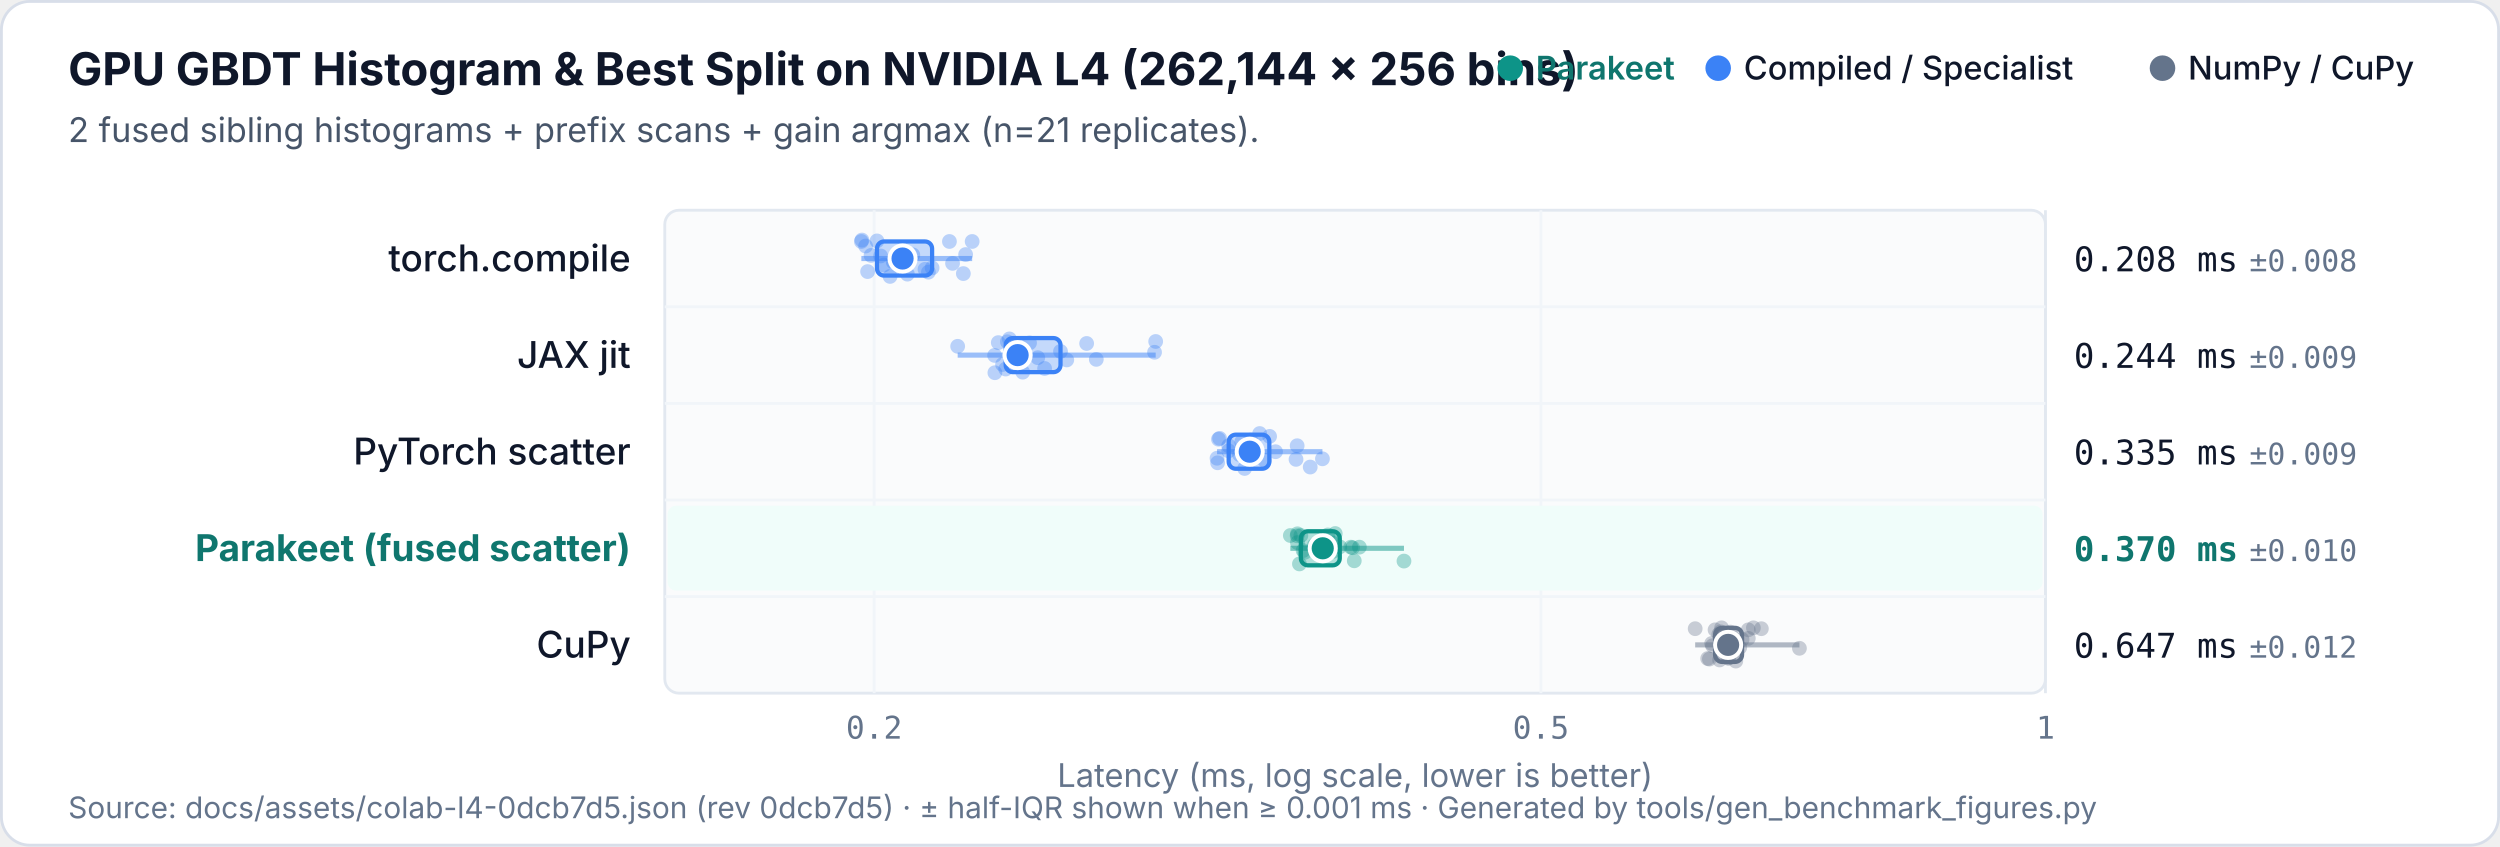
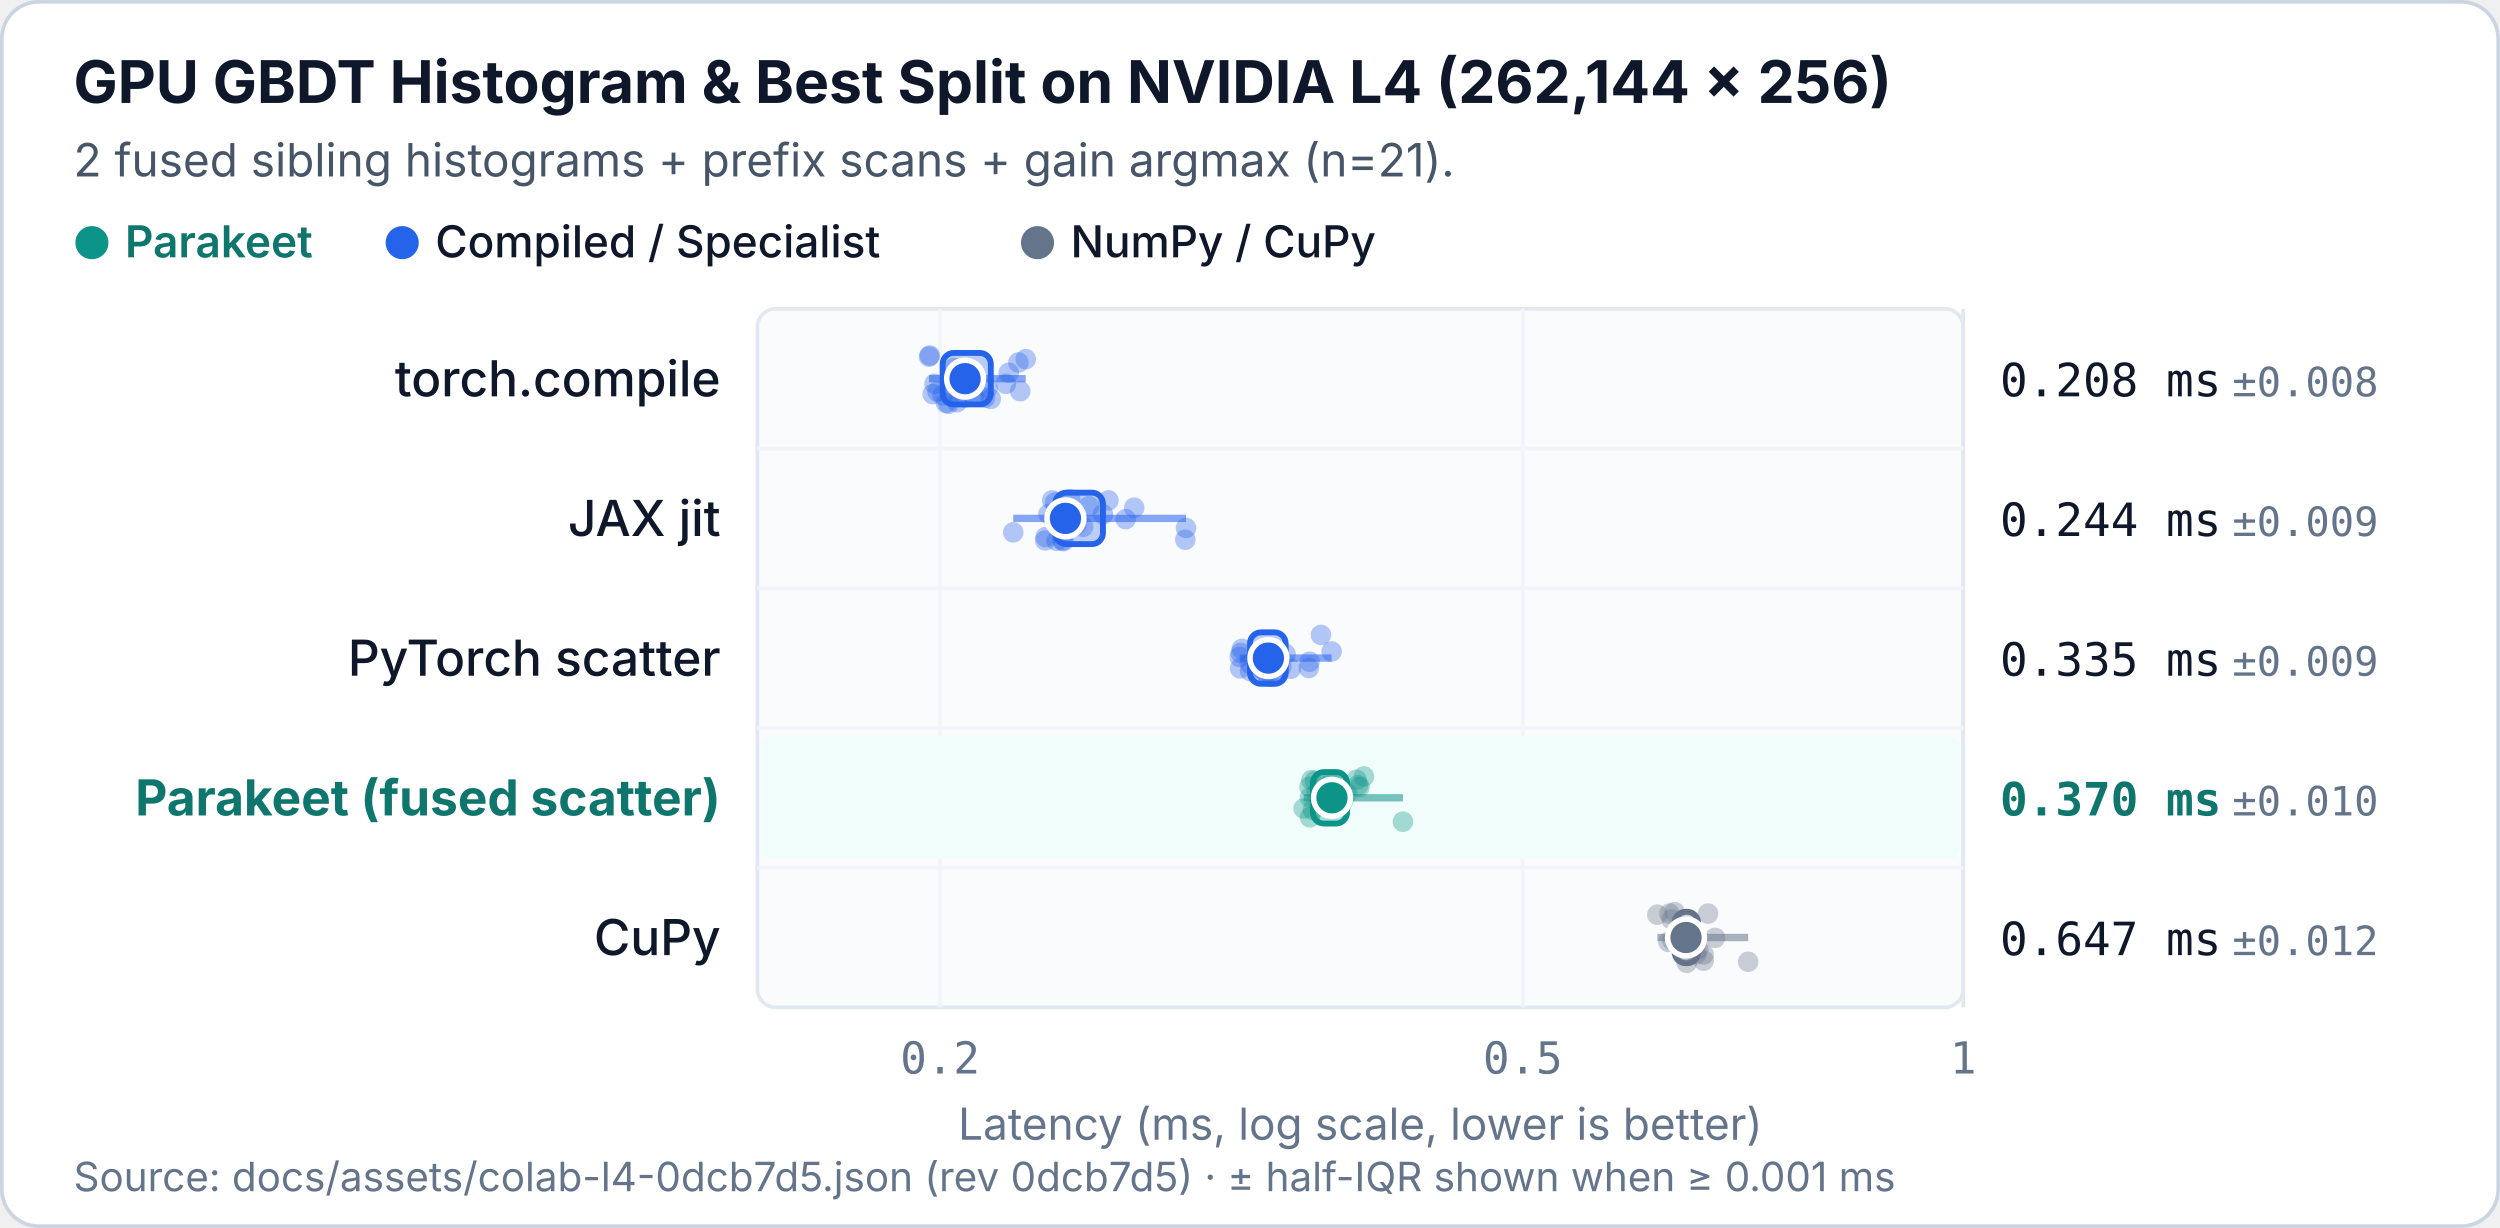
- <svg xmlns="http://www.w3.org/2000/svg" viewBox="0 0 880 298" width="880" height="298" role="img" aria-label="GPU GBDT Histogram &amp; Best Split on NVIDIA L4 (262,144 × 256 bins)">
-   <rect x="0.5" y="0.5" width="879" height="297" rx="10" fill="#ffffff" stroke="#d8dee9" />
-   <text x="24" y="30" font-family="Inter, -apple-system, BlinkMacSystemFont, 'Segoe UI', Helvetica, Arial, sans-serif" font-size="16" font-weight="700" fill="#0f172a">GPU GBDT Histogram &amp; Best Split on NVIDIA L4 (262,144 × 256 bins)</text>
-   <text x="24" y="50" font-family="Inter, -apple-system, BlinkMacSystemFont, 'Segoe UI', Helvetica, Arial, sans-serif" font-size="12" fill="#475569">2 fused sibling histograms + prefix scans + gain argmax (n=21 replicates).</text>
-   <circle cx="761.2" cy="24" r="4.5" fill="#64748b" />
-   <text x="770.2" y="28" font-family="Inter, -apple-system, BlinkMacSystemFont, 'Segoe UI', Helvetica, Arial, sans-serif" font-size="11.5" font-weight="500" fill="#0f172a">NumPy / CuPy</text>
-   <circle cx="604.8" cy="24" r="4.5" fill="#3b82f6" />
-   <text x="613.8" y="28" font-family="Inter, -apple-system, BlinkMacSystemFont, 'Segoe UI', Helvetica, Arial, sans-serif" font-size="11.5" font-weight="500" fill="#0f172a">Compiled / Specialist</text>
-   <circle cx="531.6" cy="24" r="4.5" fill="#0d9488" />
-   <text x="540.6" y="28" font-family="Inter, -apple-system, BlinkMacSystemFont, 'Segoe UI', Helvetica, Arial, sans-serif" font-size="11.5" font-weight="600" fill="#0f766e">Parakeet</text>
-   <rect x="234.0" y="74.0" width="486.0" height="170.0" rx="5" fill="#fafbfc" stroke="#e2e8f0" stroke-width="1" />
-   <line x1="307.7" y1="74.0" x2="307.7" y2="244.0" stroke="#f1f5f9" stroke-width="1" />
-   <text x="307.7" y="260.0" text-anchor="middle" font-family="'JetBrains Mono', ui-monospace, SFMono-Regular, Menlo, monospace" font-size="11" fill="#64748b">0.2</text>
-   <line x1="542.4" y1="74.0" x2="542.4" y2="244.0" stroke="#f1f5f9" stroke-width="1" />
-   <text x="542.4" y="260.0" text-anchor="middle" font-family="'JetBrains Mono', ui-monospace, SFMono-Regular, Menlo, monospace" font-size="11" fill="#64748b">0.5</text>
-   <line x1="720.0" y1="74.0" x2="720.0" y2="244.0" stroke="#e2e8f0" stroke-width="1" />
-   <text x="720.0" y="260.0" text-anchor="middle" font-family="'JetBrains Mono', ui-monospace, SFMono-Regular, Menlo, monospace" font-size="11" fill="#64748b">1</text>
-   <text x="477.0" y="277.0" text-anchor="middle" font-family="Inter, -apple-system, BlinkMacSystemFont, 'Segoe UI', Helvetica, Arial, sans-serif" font-size="11.5" fill="#64748b">Latency (ms, log scale, lower is better)</text>
-   <text x="222.0" y="95.5" text-anchor="end" font-family="Inter, -apple-system, BlinkMacSystemFont, 'Segoe UI', Helvetica, Arial, sans-serif" font-size="13" font-weight="500" fill="#0f172a">torch.compile</text>
-   <line x1="303.2" y1="91.0" x2="342.2" y2="91.0" stroke="#3b82f6" stroke-opacity="0.5" stroke-width="1.8" />
-   <circle cx="342.2" cy="85.0" r="2.6" fill="#3b82f6" fill-opacity="0.34" />
-   <circle cx="325.6" cy="94.8" r="2.6" fill="#3b82f6" fill-opacity="0.34" />
-   <circle cx="314.4" cy="92.2" r="2.6" fill="#3b82f6" fill-opacity="0.34" />
-   <circle cx="310.0" cy="90.1" r="2.6" fill="#3b82f6" fill-opacity="0.34" />
-   <circle cx="306.6" cy="89.9" r="2.6" fill="#3b82f6" fill-opacity="0.34" />
-   <circle cx="319.4" cy="96.5" r="2.6" fill="#3b82f6" fill-opacity="0.34" />
-   <circle cx="317.7" cy="88.7" r="2.6" fill="#3b82f6" fill-opacity="0.34" />
-   <circle cx="311.1" cy="93.3" r="2.6" fill="#3b82f6" fill-opacity="0.34" />
-   <circle cx="305.4" cy="95.6" r="2.6" fill="#3b82f6" fill-opacity="0.34" />
-   <circle cx="339.9" cy="89.6" r="2.6" fill="#3b82f6" fill-opacity="0.34" />
-   <circle cx="335.3" cy="92.7" r="2.6" fill="#3b82f6" fill-opacity="0.34" />
-   <circle cx="313.3" cy="97.3" r="2.6" fill="#3b82f6" fill-opacity="0.34" />
-   <circle cx="303.2" cy="85.0" r="2.6" fill="#3b82f6" fill-opacity="0.34" />
-   <circle cx="303.4" cy="84.5" r="2.6" fill="#3b82f6" fill-opacity="0.34" />
-   <circle cx="339.1" cy="96.3" r="2.6" fill="#3b82f6" fill-opacity="0.34" />
-   <circle cx="326.8" cy="95.8" r="2.6" fill="#3b82f6" fill-opacity="0.34" />
-   <circle cx="308.7" cy="84.8" r="2.6" fill="#3b82f6" fill-opacity="0.34" />
-   <circle cx="304.7" cy="86.6" r="2.6" fill="#3b82f6" fill-opacity="0.34" />
-   <circle cx="328.1" cy="94.3" r="2.6" fill="#3b82f6" fill-opacity="0.34" />
-   <circle cx="334.2" cy="85.0" r="2.6" fill="#3b82f6" fill-opacity="0.34" />
-   <circle cx="321.3" cy="89.7" r="2.6" fill="#3b82f6" fill-opacity="0.34" />
-   <rect x="308.7" y="85.0" width="19.4" height="12.0" rx="2.5" fill="#3b82f6" fill-opacity="0.28" stroke="#3b82f6" stroke-width="1.5" />
-   <circle cx="317.7" cy="91.0" r="4.6" fill="#3b82f6" stroke="#ffffff" stroke-width="1.4" />
-   <text x="730.0" y="95.5" font-family="'JetBrains Mono', ui-monospace, SFMono-Regular, Menlo, monospace" font-size="12" font-weight="500" fill="#0f172a">0.208 ms<tspan dx="4" font-weight="400" font-size="10.5" fill="#64748b">±0.008</tspan>
+ <svg xmlns="http://www.w3.org/2000/svg" viewBox="0 0 680 334" width="680" height="334" role="img" aria-label="GPU GBDT Histogram &amp; Best Split on NVIDIA L4 (262,144 × 256)">
+   <rect x="0.5" y="0.5" width="679" height="333" rx="10" fill="#ffffff" stroke="#cbd5e1" />
+   <text x="20" y="28" font-family="Inter, -apple-system, BlinkMacSystemFont, 'Segoe UI', Helvetica, Arial, sans-serif" font-size="16" font-weight="700" fill="#0f172a">GPU GBDT Histogram &amp; Best Split on NVIDIA L4 (262,144 × 256)</text>
+   <text x="20" y="48" font-family="Inter, -apple-system, BlinkMacSystemFont, 'Segoe UI', Helvetica, Arial, sans-serif" font-size="12.5" fill="#475569">2 fused sibling histograms + prefix scans + gain argmax (n=21).</text>
+   <circle cx="25.0" cy="66" r="4.5" fill="#0d9488" />
+   <text x="34.0" y="70" font-family="Inter, -apple-system, BlinkMacSystemFont, 'Segoe UI', Helvetica, Arial, sans-serif" font-size="12" font-weight="600" fill="#0f766e">Parakeet</text>
+   <circle cx="109.4" cy="66" r="4.5" fill="#2563eb" />
+   <text x="118.4" y="70" font-family="Inter, -apple-system, BlinkMacSystemFont, 'Segoe UI', Helvetica, Arial, sans-serif" font-size="12" font-weight="500" fill="#0f172a">Compiled / Specialist</text>
+   <circle cx="282.2" cy="66" r="4.5" fill="#64748b" />
+   <text x="291.2" y="70" font-family="Inter, -apple-system, BlinkMacSystemFont, 'Segoe UI', Helvetica, Arial, sans-serif" font-size="12" font-weight="500" fill="#0f172a">NumPy / CuPy</text>
+   <rect x="206.0" y="84.0" width="328.0" height="190.0" rx="5" fill="#fafbfc" stroke="#e2e8f0" stroke-width="1" />
+   <line x1="255.7" y1="84.0" x2="255.7" y2="274.0" stroke="#f1f5f9" stroke-width="1" />
+   <text x="255.7" y="292.0" text-anchor="middle" font-family="'JetBrains Mono', ui-monospace, SFMono-Regular, Menlo, monospace" font-size="12" fill="#64748b">0.2</text>
+   <line x1="414.2" y1="84.0" x2="414.2" y2="274.0" stroke="#f1f5f9" stroke-width="1" />
+   <text x="414.2" y="292.0" text-anchor="middle" font-family="'JetBrains Mono', ui-monospace, SFMono-Regular, Menlo, monospace" font-size="12" fill="#64748b">0.5</text>
+   <line x1="534.0" y1="84.0" x2="534.0" y2="274.0" stroke="#e2e8f0" stroke-width="1" />
+   <text x="534.0" y="292.0" text-anchor="middle" font-family="'JetBrains Mono', ui-monospace, SFMono-Regular, Menlo, monospace" font-size="12" fill="#64748b">1</text>
+   <text x="370.0" y="310.0" text-anchor="middle" font-family="Inter, -apple-system, BlinkMacSystemFont, 'Segoe UI', Helvetica, Arial, sans-serif" font-size="12" fill="#64748b">Latency (ms, log scale, lower is better)</text>
+   <text x="196.0" y="107.8" text-anchor="end" font-family="Inter, -apple-system, BlinkMacSystemFont, 'Segoe UI', Helvetica, Arial, sans-serif" font-size="13.5" font-weight="500" fill="#0f172a">torch.compile</text>
+   <line x1="252.7" y1="103.0" x2="279.0" y2="103.0" stroke="#2563eb" stroke-opacity="0.55" stroke-width="2.0" />
+   <circle cx="279.0" cy="97.7" r="2.8" fill="#2563eb" fill-opacity="0.34" />
+   <circle cx="267.9" cy="108.2" r="2.8" fill="#2563eb" fill-opacity="0.34" />
+   <circle cx="260.3" cy="109.4" r="2.8" fill="#2563eb" fill-opacity="0.34" />
+   <circle cx="257.3" cy="109.6" r="2.8" fill="#2563eb" fill-opacity="0.34" />
+   <circle cx="255.0" cy="106.5" r="2.8" fill="#2563eb" fill-opacity="0.34" />
+   <circle cx="263.7" cy="100.7" r="2.8" fill="#2563eb" fill-opacity="0.34" />
+   <circle cx="262.5" cy="108.1" r="2.8" fill="#2563eb" fill-opacity="0.34" />
+   <circle cx="258.0" cy="109.8" r="2.8" fill="#2563eb" fill-opacity="0.34" />
+   <circle cx="254.2" cy="104.4" r="2.8" fill="#2563eb" fill-opacity="0.34" />
+   <circle cx="277.5" cy="106.4" r="2.8" fill="#2563eb" fill-opacity="0.34" />
+   <circle cx="274.4" cy="101.4" r="2.8" fill="#2563eb" fill-opacity="0.34" />
+   <circle cx="259.5" cy="100.1" r="2.8" fill="#2563eb" fill-opacity="0.34" />
+   <circle cx="252.7" cy="97.0" r="2.8" fill="#2563eb" fill-opacity="0.34" />
+   <circle cx="252.9" cy="96.7" r="2.8" fill="#2563eb" fill-opacity="0.34" />
+   <circle cx="277.0" cy="98.6" r="2.8" fill="#2563eb" fill-opacity="0.34" />
+   <circle cx="268.6" cy="105.6" r="2.8" fill="#2563eb" fill-opacity="0.34" />
+   <circle cx="256.4" cy="107.5" r="2.8" fill="#2563eb" fill-opacity="0.34" />
+   <circle cx="253.7" cy="107.2" r="2.8" fill="#2563eb" fill-opacity="0.34" />
+   <circle cx="269.5" cy="108.5" r="2.8" fill="#2563eb" fill-opacity="0.34" />
+   <circle cx="273.6" cy="104.4" r="2.8" fill="#2563eb" fill-opacity="0.34" />
+   <circle cx="264.9" cy="107.9" r="2.8" fill="#2563eb" fill-opacity="0.34" />
+   <rect x="256.4" y="96.0" width="13.1" height="14.0" rx="3" fill="#2563eb" fill-opacity="0.30" stroke="#2563eb" stroke-width="1.6" />
+   <circle cx="262.5" cy="103.0" r="5.0" fill="#2563eb" stroke="#ffffff" stroke-width="1.5" />
+   <text x="544.0" y="107.8" font-family="'JetBrains Mono', ui-monospace, SFMono-Regular, Menlo, monospace" font-size="12.5" font-weight="500" fill="#0f172a">0.208 ms<tspan dx="3" font-weight="400" font-size="11" fill="#64748b">±0.008</tspan>
  </text>
-   <line x1="234.0" y1="108.0" x2="720.0" y2="108.0" stroke="#f1f5f9" stroke-width="1" />
-   <text x="222.0" y="129.5" text-anchor="end" font-family="Inter, -apple-system, BlinkMacSystemFont, 'Segoe UI', Helvetica, Arial, sans-serif" font-size="13" font-weight="500" fill="#0f172a">JAX jit</text>
-   <line x1="337.1" y1="125.0" x2="406.8" y2="125.0" stroke="#3b82f6" stroke-opacity="0.5" stroke-width="1.8" />
-   <circle cx="382.5" cy="120.9" r="2.6" fill="#3b82f6" fill-opacity="0.34" />
-   <circle cx="385.9" cy="126.5" r="2.6" fill="#3b82f6" fill-opacity="0.34" />
-   <circle cx="373.3" cy="123.7" r="2.6" fill="#3b82f6" fill-opacity="0.34" />
-   <circle cx="354.6" cy="120.3" r="2.6" fill="#3b82f6" fill-opacity="0.34" />
-   <circle cx="352.9" cy="128.3" r="2.6" fill="#3b82f6" fill-opacity="0.34" />
-   <circle cx="350.1" cy="125.1" r="2.6" fill="#3b82f6" fill-opacity="0.34" />
-   <circle cx="362.4" cy="120.7" r="2.6" fill="#3b82f6" fill-opacity="0.34" />
-   <circle cx="354.0" cy="129.9" r="2.6" fill="#3b82f6" fill-opacity="0.34" />
-   <circle cx="358.2" cy="123.4" r="2.6" fill="#3b82f6" fill-opacity="0.34" />
-   <circle cx="406.4" cy="124.0" r="2.6" fill="#3b82f6" fill-opacity="0.34" />
-   <circle cx="406.8" cy="120.2" r="2.6" fill="#3b82f6" fill-opacity="0.34" />
-   <circle cx="367.7" cy="129.7" r="2.6" fill="#3b82f6" fill-opacity="0.34" />
-   <circle cx="365.3" cy="125.9" r="2.6" fill="#3b82f6" fill-opacity="0.34" />
-   <circle cx="337.1" cy="121.9" r="2.6" fill="#3b82f6" fill-opacity="0.34" />
-   <circle cx="357.0" cy="126.9" r="2.6" fill="#3b82f6" fill-opacity="0.34" />
-   <circle cx="350.2" cy="131.2" r="2.6" fill="#3b82f6" fill-opacity="0.34" />
-   <circle cx="355.3" cy="119.3" r="2.6" fill="#3b82f6" fill-opacity="0.34" />
-   <circle cx="375.5" cy="126.7" r="2.6" fill="#3b82f6" fill-opacity="0.34" />
-   <circle cx="357.5" cy="121.6" r="2.6" fill="#3b82f6" fill-opacity="0.34" />
-   <circle cx="351.4" cy="120.6" r="2.6" fill="#3b82f6" fill-opacity="0.34" />
-   <circle cx="360.0" cy="131.0" r="2.6" fill="#3b82f6" fill-opacity="0.34" />
-   <rect x="354.0" y="119.0" width="19.3" height="12.0" rx="2.5" fill="#3b82f6" fill-opacity="0.28" stroke="#3b82f6" stroke-width="1.5" />
-   <circle cx="358.2" cy="125.0" r="4.6" fill="#3b82f6" stroke="#ffffff" stroke-width="1.4" />
-   <text x="730.0" y="129.5" font-family="'JetBrains Mono', ui-monospace, SFMono-Regular, Menlo, monospace" font-size="12" font-weight="500" fill="#0f172a">0.244 ms<tspan dx="4" font-weight="400" font-size="10.5" fill="#64748b">±0.009</tspan>
+   <line x1="206.0" y1="122.0" x2="534.0" y2="122.0" stroke="#f1f5f9" stroke-width="1" />
+   <text x="196.0" y="145.8" text-anchor="end" font-family="Inter, -apple-system, BlinkMacSystemFont, 'Segoe UI', Helvetica, Arial, sans-serif" font-size="13.5" font-weight="500" fill="#0f172a">JAX jit</text>
+   <line x1="275.6" y1="141.0" x2="322.6" y2="141.0" stroke="#2563eb" stroke-opacity="0.55" stroke-width="2.0" />
+   <circle cx="306.2" cy="141.2" r="2.8" fill="#2563eb" fill-opacity="0.34" />
+   <circle cx="308.5" cy="138.1" r="2.8" fill="#2563eb" fill-opacity="0.34" />
+   <circle cx="300.0" cy="139.9" r="2.8" fill="#2563eb" fill-opacity="0.34" />
+   <circle cx="287.4" cy="147.1" r="2.8" fill="#2563eb" fill-opacity="0.34" />
+   <circle cx="286.2" cy="136.1" r="2.8" fill="#2563eb" fill-opacity="0.34" />
+   <circle cx="284.3" cy="147.0" r="2.8" fill="#2563eb" fill-opacity="0.34" />
+   <circle cx="292.7" cy="142.8" r="2.8" fill="#2563eb" fill-opacity="0.34" />
+   <circle cx="287.0" cy="136.7" r="2.8" fill="#2563eb" fill-opacity="0.34" />
+   <circle cx="289.8" cy="138.7" r="2.8" fill="#2563eb" fill-opacity="0.34" />
+   <circle cx="322.4" cy="146.8" r="2.8" fill="#2563eb" fill-opacity="0.34" />
+   <circle cx="322.6" cy="143.6" r="2.8" fill="#2563eb" fill-opacity="0.34" />
+   <circle cx="296.2" cy="137.7" r="2.8" fill="#2563eb" fill-opacity="0.34" />
+   <circle cx="294.6" cy="143.3" r="2.8" fill="#2563eb" fill-opacity="0.34" />
+   <circle cx="275.6" cy="144.8" r="2.8" fill="#2563eb" fill-opacity="0.34" />
+   <circle cx="289.0" cy="147.0" r="2.8" fill="#2563eb" fill-opacity="0.34" />
+   <circle cx="284.4" cy="146.1" r="2.8" fill="#2563eb" fill-opacity="0.34" />
+   <circle cx="287.9" cy="139.2" r="2.8" fill="#2563eb" fill-opacity="0.34" />
+   <circle cx="301.5" cy="136.1" r="2.8" fill="#2563eb" fill-opacity="0.34" />
+   <circle cx="289.3" cy="147.2" r="2.8" fill="#2563eb" fill-opacity="0.34" />
+   <circle cx="285.2" cy="139.8" r="2.8" fill="#2563eb" fill-opacity="0.34" />
+   <circle cx="291.1" cy="135.8" r="2.8" fill="#2563eb" fill-opacity="0.34" />
+   <rect x="287.0" y="134.0" width="13.0" height="14.0" rx="3" fill="#2563eb" fill-opacity="0.30" stroke="#2563eb" stroke-width="1.6" />
+   <circle cx="289.8" cy="141.0" r="5.0" fill="#2563eb" stroke="#ffffff" stroke-width="1.5" />
+   <text x="544.0" y="145.8" font-family="'JetBrains Mono', ui-monospace, SFMono-Regular, Menlo, monospace" font-size="12.5" font-weight="500" fill="#0f172a">0.244 ms<tspan dx="3" font-weight="400" font-size="11" fill="#64748b">±0.009</tspan>
  </text>
-   <line x1="234.0" y1="142.0" x2="720.0" y2="142.0" stroke="#f1f5f9" stroke-width="1" />
-   <text x="222.0" y="163.5" text-anchor="end" font-family="Inter, -apple-system, BlinkMacSystemFont, 'Segoe UI', Helvetica, Arial, sans-serif" font-size="13" font-weight="500" fill="#0f172a">PyTorch scatter</text>
-   <line x1="428.4" y1="159.0" x2="465.5" y2="159.0" stroke="#3b82f6" stroke-opacity="0.5" stroke-width="1.8" />
-   <circle cx="446.9" cy="153.6" r="2.6" fill="#3b82f6" fill-opacity="0.34" />
-   <circle cx="437.1" cy="155.5" r="2.6" fill="#3b82f6" fill-opacity="0.34" />
-   <circle cx="465.5" cy="161.5" r="2.6" fill="#3b82f6" fill-opacity="0.34" />
-   <circle cx="439.9" cy="156.3" r="2.6" fill="#3b82f6" fill-opacity="0.34" />
-   <circle cx="432.5" cy="158.7" r="2.6" fill="#3b82f6" fill-opacity="0.34" />
-   <circle cx="456.6" cy="156.9" r="2.6" fill="#3b82f6" fill-opacity="0.34" />
-   <circle cx="432.5" cy="156.9" r="2.6" fill="#3b82f6" fill-opacity="0.34" />
-   <circle cx="429.3" cy="154.3" r="2.6" fill="#3b82f6" fill-opacity="0.34" />
-   <circle cx="461.2" cy="164.4" r="2.6" fill="#3b82f6" fill-opacity="0.34" />
-   <circle cx="439.2" cy="159.2" r="2.6" fill="#3b82f6" fill-opacity="0.34" />
-   <circle cx="443.4" cy="152.6" r="2.6" fill="#3b82f6" fill-opacity="0.34" />
-   <circle cx="449.0" cy="159.0" r="2.6" fill="#3b82f6" fill-opacity="0.34" />
-   <circle cx="428.9" cy="154.6" r="2.6" fill="#3b82f6" fill-opacity="0.34" />
-   <circle cx="440.2" cy="154.9" r="2.6" fill="#3b82f6" fill-opacity="0.34" />
-   <circle cx="445.1" cy="162.0" r="2.6" fill="#3b82f6" fill-opacity="0.34" />
-   <circle cx="428.6" cy="162.9" r="2.6" fill="#3b82f6" fill-opacity="0.34" />
-   <circle cx="438.1" cy="164.9" r="2.6" fill="#3b82f6" fill-opacity="0.34" />
-   <circle cx="441.5" cy="159.7" r="2.6" fill="#3b82f6" fill-opacity="0.34" />
-   <circle cx="428.4" cy="161.3" r="2.6" fill="#3b82f6" fill-opacity="0.34" />
-   <circle cx="436.3" cy="160.0" r="2.6" fill="#3b82f6" fill-opacity="0.34" />
-   <circle cx="456.2" cy="161.7" r="2.6" fill="#3b82f6" fill-opacity="0.34" />
-   <rect x="432.5" y="153.0" width="14.3" height="12.0" rx="2.5" fill="#3b82f6" fill-opacity="0.28" stroke="#3b82f6" stroke-width="1.5" />
-   <circle cx="439.9" cy="159.0" r="4.6" fill="#3b82f6" stroke="#ffffff" stroke-width="1.4" />
-   <text x="730.0" y="163.5" font-family="'JetBrains Mono', ui-monospace, SFMono-Regular, Menlo, monospace" font-size="12" font-weight="500" fill="#0f172a">0.335 ms<tspan dx="4" font-weight="400" font-size="10.5" fill="#64748b">±0.009</tspan>
+   <line x1="206.0" y1="160.0" x2="534.0" y2="160.0" stroke="#f1f5f9" stroke-width="1" />
+   <text x="196.0" y="183.8" text-anchor="end" font-family="Inter, -apple-system, BlinkMacSystemFont, 'Segoe UI', Helvetica, Arial, sans-serif" font-size="13.5" font-weight="500" fill="#0f172a">PyTorch scatter</text>
+   <line x1="337.2" y1="179.0" x2="362.2" y2="179.0" stroke="#2563eb" stroke-opacity="0.55" stroke-width="2.0" />
+   <circle cx="349.7" cy="177.9" r="2.8" fill="#2563eb" fill-opacity="0.34" />
+   <circle cx="343.0" cy="181.5" r="2.8" fill="#2563eb" fill-opacity="0.34" />
+   <circle cx="362.2" cy="177.2" r="2.8" fill="#2563eb" fill-opacity="0.34" />
+   <circle cx="345.0" cy="184.0" r="2.8" fill="#2563eb" fill-opacity="0.34" />
+   <circle cx="340.0" cy="180.5" r="2.8" fill="#2563eb" fill-opacity="0.34" />
+   <circle cx="356.2" cy="180.0" r="2.8" fill="#2563eb" fill-opacity="0.34" />
+   <circle cx="340.0" cy="182.5" r="2.8" fill="#2563eb" fill-opacity="0.34" />
+   <circle cx="337.8" cy="176.5" r="2.8" fill="#2563eb" fill-opacity="0.34" />
+   <circle cx="359.3" cy="172.7" r="2.8" fill="#2563eb" fill-opacity="0.34" />
+   <circle cx="344.5" cy="183.3" r="2.8" fill="#2563eb" fill-opacity="0.34" />
+   <circle cx="347.4" cy="177.1" r="2.8" fill="#2563eb" fill-opacity="0.34" />
+   <circle cx="351.1" cy="181.9" r="2.8" fill="#2563eb" fill-opacity="0.34" />
+   <circle cx="337.5" cy="177.6" r="2.8" fill="#2563eb" fill-opacity="0.34" />
+   <circle cx="345.1" cy="180.9" r="2.8" fill="#2563eb" fill-opacity="0.34" />
+   <circle cx="348.5" cy="181.4" r="2.8" fill="#2563eb" fill-opacity="0.34" />
+   <circle cx="337.3" cy="181.8" r="2.8" fill="#2563eb" fill-opacity="0.34" />
+   <circle cx="343.8" cy="179.9" r="2.8" fill="#2563eb" fill-opacity="0.34" />
+   <circle cx="346.0" cy="184.1" r="2.8" fill="#2563eb" fill-opacity="0.34" />
+   <circle cx="337.2" cy="178.7" r="2.8" fill="#2563eb" fill-opacity="0.34" />
+   <circle cx="342.6" cy="181.1" r="2.8" fill="#2563eb" fill-opacity="0.34" />
+   <circle cx="356.0" cy="181.7" r="2.8" fill="#2563eb" fill-opacity="0.34" />
+   <rect x="340.0" y="172.0" width="9.7" height="14.0" rx="3" fill="#2563eb" fill-opacity="0.30" stroke="#2563eb" stroke-width="1.6" />
+   <circle cx="345.0" cy="179.0" r="5.0" fill="#2563eb" stroke="#ffffff" stroke-width="1.5" />
+   <text x="544.0" y="183.8" font-family="'JetBrains Mono', ui-monospace, SFMono-Regular, Menlo, monospace" font-size="12.5" font-weight="500" fill="#0f172a">0.335 ms<tspan dx="3" font-weight="400" font-size="11" fill="#64748b">±0.009</tspan>
  </text>
-   <rect x="235.0" y="178.0" width="484.0" height="29.9" rx="3" fill="#f0fdfa" />
-   <line x1="234.0" y1="176.0" x2="720.0" y2="176.0" stroke="#f1f5f9" stroke-width="1" />
-   <text x="222.0" y="197.5" text-anchor="end" font-family="Inter, -apple-system, BlinkMacSystemFont, 'Segoe UI', Helvetica, Arial, sans-serif" font-size="13" font-weight="700" fill="#0f766e">Parakeet (fused scatter)</text>
-   <line x1="454.2" y1="193.0" x2="494.2" y2="193.0" stroke="#0d9488" stroke-opacity="0.5" stroke-width="1.8" />
-   <circle cx="476.7" cy="197.4" r="2.6" fill="#0d9488" fill-opacity="0.34" />
-   <circle cx="465.6" cy="190.5" r="2.6" fill="#0d9488" fill-opacity="0.34" />
-   <circle cx="456.7" cy="191.0" r="2.6" fill="#0d9488" fill-opacity="0.34" />
-   <circle cx="494.2" cy="197.5" r="2.6" fill="#0d9488" fill-opacity="0.34" />
-   <circle cx="459.3" cy="194.4" r="2.6" fill="#0d9488" fill-opacity="0.34" />
-   <circle cx="469.2" cy="194.1" r="2.6" fill="#0d9488" fill-opacity="0.34" />
-   <circle cx="467.4" cy="188.3" r="2.6" fill="#0d9488" fill-opacity="0.34" />
-   <circle cx="457.4" cy="198.5" r="2.6" fill="#0d9488" fill-opacity="0.34" />
-   <circle cx="465.3" cy="194.6" r="2.6" fill="#0d9488" fill-opacity="0.34" />
-   <circle cx="462.7" cy="191.9" r="2.6" fill="#0d9488" fill-opacity="0.34" />
-   <circle cx="456.6" cy="188.6" r="2.6" fill="#0d9488" fill-opacity="0.34" />
-   <circle cx="478.5" cy="192.6" r="2.6" fill="#0d9488" fill-opacity="0.34" />
-   <circle cx="458.7" cy="193.8" r="2.6" fill="#0d9488" fill-opacity="0.34" />
-   <circle cx="475.5" cy="192.6" r="2.6" fill="#0d9488" fill-opacity="0.34" />
-   <circle cx="471.6" cy="192.5" r="2.6" fill="#0d9488" fill-opacity="0.34" />
-   <circle cx="456.7" cy="187.9" r="2.6" fill="#0d9488" fill-opacity="0.34" />
-   <circle cx="469.2" cy="191.2" r="2.6" fill="#0d9488" fill-opacity="0.34" />
-   <circle cx="470.0" cy="187.8" r="2.6" fill="#0d9488" fill-opacity="0.34" />
-   <circle cx="454.2" cy="188.5" r="2.6" fill="#0d9488" fill-opacity="0.34" />
-   <circle cx="476.1" cy="192.8" r="2.6" fill="#0d9488" fill-opacity="0.34" />
-   <circle cx="457.9" cy="188.5" r="2.6" fill="#0d9488" fill-opacity="0.34" />
-   <rect x="457.9" y="187.0" width="13.7" height="12.0" rx="2.5" fill="#0d9488" fill-opacity="0.28" stroke="#0d9488" stroke-width="1.5" />
-   <circle cx="465.6" cy="193.0" r="4.6" fill="#0d9488" stroke="#ffffff" stroke-width="1.4" />
-   <text x="730.0" y="197.5" font-family="'JetBrains Mono', ui-monospace, SFMono-Regular, Menlo, monospace" font-size="12" font-weight="700" fill="#0f766e">0.370 ms<tspan dx="4" font-weight="400" font-size="10.5" fill="#64748b">±0.010</tspan>
+   <rect x="207.0" y="200.3" width="326.0" height="33.4" rx="3" fill="#f0fdfa" />
+   <line x1="206.0" y1="198.0" x2="534.0" y2="198.0" stroke="#f1f5f9" stroke-width="1" />
+   <text x="196.0" y="221.8" text-anchor="end" font-family="Inter, -apple-system, BlinkMacSystemFont, 'Segoe UI', Helvetica, Arial, sans-serif" font-size="13.5" font-weight="700" fill="#0f766e">Parakeet (fused scatter)</text>
+   <line x1="354.6" y1="217.0" x2="381.6" y2="217.0" stroke="#0d9488" stroke-opacity="0.55" stroke-width="2.0" />
+   <circle cx="369.8" cy="214.1" r="2.8" fill="#0d9488" fill-opacity="0.34" />
+   <circle cx="362.3" cy="212.1" r="2.8" fill="#0d9488" fill-opacity="0.34" />
+   <circle cx="356.3" cy="216.9" r="2.8" fill="#0d9488" fill-opacity="0.34" />
+   <circle cx="381.6" cy="223.5" r="2.8" fill="#0d9488" fill-opacity="0.34" />
+   <circle cx="358.1" cy="215.9" r="2.8" fill="#0d9488" fill-opacity="0.34" />
+   <circle cx="364.7" cy="217.9" r="2.8" fill="#0d9488" fill-opacity="0.34" />
+   <circle cx="363.6" cy="218.1" r="2.8" fill="#0d9488" fill-opacity="0.34" />
+   <circle cx="356.7" cy="212.2" r="2.8" fill="#0d9488" fill-opacity="0.34" />
+   <circle cx="362.1" cy="213.1" r="2.8" fill="#0d9488" fill-opacity="0.34" />
+   <circle cx="360.4" cy="215.8" r="2.8" fill="#0d9488" fill-opacity="0.34" />
+   <circle cx="356.2" cy="214.0" r="2.8" fill="#0d9488" fill-opacity="0.34" />
+   <circle cx="371.0" cy="211.2" r="2.8" fill="#0d9488" fill-opacity="0.34" />
+   <circle cx="357.7" cy="212.4" r="2.8" fill="#0d9488" fill-opacity="0.34" />
+   <circle cx="369.0" cy="212.1" r="2.8" fill="#0d9488" fill-opacity="0.34" />
+   <circle cx="366.4" cy="215.8" r="2.8" fill="#0d9488" fill-opacity="0.34" />
+   <circle cx="356.3" cy="222.3" r="2.8" fill="#0d9488" fill-opacity="0.34" />
+   <circle cx="364.7" cy="219.3" r="2.8" fill="#0d9488" fill-opacity="0.34" />
+   <circle cx="365.3" cy="217.8" r="2.8" fill="#0d9488" fill-opacity="0.34" />
+   <circle cx="354.6" cy="219.9" r="2.8" fill="#0d9488" fill-opacity="0.34" />
+   <circle cx="369.4" cy="213.6" r="2.8" fill="#0d9488" fill-opacity="0.34" />
+   <circle cx="357.1" cy="220.3" r="2.8" fill="#0d9488" fill-opacity="0.34" />
+   <rect x="357.1" y="210.0" width="9.3" height="14.0" rx="3" fill="#0d9488" fill-opacity="0.30" stroke="#0d9488" stroke-width="1.6" />
+   <circle cx="362.3" cy="217.0" r="5.0" fill="#0d9488" stroke="#ffffff" stroke-width="1.5" />
+   <text x="544.0" y="221.8" font-family="'JetBrains Mono', ui-monospace, SFMono-Regular, Menlo, monospace" font-size="12.5" font-weight="700" fill="#0f766e">0.370 ms<tspan dx="3" font-weight="400" font-size="11" fill="#64748b">±0.010</tspan>
  </text>
-   <line x1="234.0" y1="210.0" x2="720.0" y2="210.0" stroke="#f1f5f9" stroke-width="1" />
-   <text x="222.0" y="231.5" text-anchor="end" font-family="Inter, -apple-system, BlinkMacSystemFont, 'Segoe UI', Helvetica, Arial, sans-serif" font-size="13" font-weight="500" fill="#0f172a">CuPy</text>
-   <line x1="596.7" y1="227.0" x2="633.4" y2="227.0" stroke="#64748b" stroke-opacity="0.5" stroke-width="1.8" />
-   <circle cx="609.1" cy="222.5" r="2.6" fill="#64748b" fill-opacity="0.34" />
-   <circle cx="633.4" cy="228.2" r="2.6" fill="#64748b" fill-opacity="0.34" />
-   <circle cx="615.4" cy="221.7" r="2.6" fill="#64748b" fill-opacity="0.34" />
-   <circle cx="605.0" cy="223.3" r="2.6" fill="#64748b" fill-opacity="0.34" />
-   <circle cx="613.2" cy="225.1" r="2.6" fill="#64748b" fill-opacity="0.34" />
-   <circle cx="617.2" cy="221.0" r="2.6" fill="#64748b" fill-opacity="0.34" />
-   <circle cx="606.0" cy="221.0" r="2.6" fill="#64748b" fill-opacity="0.34" />
-   <circle cx="612.4" cy="227.9" r="2.6" fill="#64748b" fill-opacity="0.34" />
-   <circle cx="620.0" cy="221.3" r="2.6" fill="#64748b" fill-opacity="0.34" />
-   <circle cx="605.3" cy="232.3" r="2.6" fill="#64748b" fill-opacity="0.34" />
-   <circle cx="615.4" cy="224.7" r="2.6" fill="#64748b" fill-opacity="0.34" />
-   <circle cx="602.8" cy="227.3" r="2.6" fill="#64748b" fill-opacity="0.34" />
-   <circle cx="602.5" cy="226.5" r="2.6" fill="#64748b" fill-opacity="0.34" />
-   <circle cx="608.5" cy="231.6" r="2.6" fill="#64748b" fill-opacity="0.34" />
-   <circle cx="596.7" cy="221.3" r="2.6" fill="#64748b" fill-opacity="0.34" />
-   <circle cx="608.3" cy="231.7" r="2.6" fill="#64748b" fill-opacity="0.34" />
-   <circle cx="605.7" cy="222.4" r="2.6" fill="#64748b" fill-opacity="0.34" />
-   <circle cx="603.7" cy="221.7" r="2.6" fill="#64748b" fill-opacity="0.34" />
-   <circle cx="611.0" cy="232.7" r="2.6" fill="#64748b" fill-opacity="0.34" />
-   <circle cx="601.1" cy="231.8" r="2.6" fill="#64748b" fill-opacity="0.34" />
-   <circle cx="601.7" cy="232.0" r="2.6" fill="#64748b" fill-opacity="0.34" />
-   <rect x="603.7" y="221.0" width="9.5" height="12.0" rx="2.5" fill="#64748b" fill-opacity="0.28" stroke="#64748b" stroke-width="1.5" />
-   <circle cx="608.3" cy="227.0" r="4.6" fill="#64748b" stroke="#ffffff" stroke-width="1.4" />
-   <text x="730.0" y="231.5" font-family="'JetBrains Mono', ui-monospace, SFMono-Regular, Menlo, monospace" font-size="12" font-weight="500" fill="#0f172a">0.647 ms<tspan dx="4" font-weight="400" font-size="10.5" fill="#64748b">±0.012</tspan>
+   <line x1="206.0" y1="236.0" x2="534.0" y2="236.0" stroke="#f1f5f9" stroke-width="1" />
+   <text x="196.0" y="259.8" text-anchor="end" font-family="Inter, -apple-system, BlinkMacSystemFont, 'Segoe UI', Helvetica, Arial, sans-serif" font-size="13.5" font-weight="500" fill="#0f172a">CuPy</text>
+   <line x1="450.8" y1="255.0" x2="475.5" y2="255.0" stroke="#64748b" stroke-opacity="0.55" stroke-width="2.0" />
+   <circle cx="459.1" cy="257.8" r="2.8" fill="#64748b" fill-opacity="0.34" />
+   <circle cx="475.5" cy="261.6" r="2.8" fill="#64748b" fill-opacity="0.34" />
+   <circle cx="463.4" cy="261.3" r="2.8" fill="#64748b" fill-opacity="0.34" />
+   <circle cx="456.4" cy="256.7" r="2.8" fill="#64748b" fill-opacity="0.34" />
+   <circle cx="461.9" cy="258.2" r="2.8" fill="#64748b" fill-opacity="0.34" />
+   <circle cx="464.6" cy="248.5" r="2.8" fill="#64748b" fill-opacity="0.34" />
+   <circle cx="457.1" cy="254.1" r="2.8" fill="#64748b" fill-opacity="0.34" />
+   <circle cx="461.4" cy="259.5" r="2.8" fill="#64748b" fill-opacity="0.34" />
+   <circle cx="466.5" cy="255.1" r="2.8" fill="#64748b" fill-opacity="0.34" />
+   <circle cx="456.6" cy="255.2" r="2.8" fill="#64748b" fill-opacity="0.34" />
+   <circle cx="463.4" cy="259.6" r="2.8" fill="#64748b" fill-opacity="0.34" />
+   <circle cx="454.9" cy="255.8" r="2.8" fill="#64748b" fill-opacity="0.34" />
+   <circle cx="454.7" cy="250.1" r="2.8" fill="#64748b" fill-opacity="0.34" />
+   <circle cx="458.8" cy="261.9" r="2.8" fill="#64748b" fill-opacity="0.34" />
+   <circle cx="450.8" cy="248.8" r="2.8" fill="#64748b" fill-opacity="0.34" />
+   <circle cx="458.6" cy="255.4" r="2.8" fill="#64748b" fill-opacity="0.34" />
+   <circle cx="456.8" cy="256.3" r="2.8" fill="#64748b" fill-opacity="0.34" />
+   <circle cx="455.5" cy="248.1" r="2.8" fill="#64748b" fill-opacity="0.34" />
+   <circle cx="460.5" cy="254.7" r="2.8" fill="#64748b" fill-opacity="0.34" />
+   <circle cx="453.8" cy="256.2" r="2.8" fill="#64748b" fill-opacity="0.34" />
+   <circle cx="454.1" cy="248.5" r="2.8" fill="#64748b" fill-opacity="0.34" />
+   <rect x="455.5" y="248.0" width="6.4" height="14.0" rx="3" fill="#64748b" fill-opacity="0.30" stroke="#64748b" stroke-width="1.6" />
+   <circle cx="458.6" cy="255.0" r="5.0" fill="#64748b" stroke="#ffffff" stroke-width="1.5" />
+   <text x="544.0" y="259.8" font-family="'JetBrains Mono', ui-monospace, SFMono-Regular, Menlo, monospace" font-size="12.5" font-weight="500" fill="#0f172a">0.647 ms<tspan dx="3" font-weight="400" font-size="11" fill="#64748b">±0.012</tspan>
  </text>
-   <text x="24" y="288" font-family="Inter, -apple-system, BlinkMacSystemFont, 'Segoe UI', Helvetica, Arial, sans-serif" font-size="10.5" fill="#64748b">Source: docs/assets/colab-l4-0dcb7d5.json (rev 0dcb7d5) · ± half-IQR shown when ≥ 0.001 ms · Generated by tools/gen_benchmark_figures.py</text>
+   <text x="20" y="324" font-family="Inter, -apple-system, BlinkMacSystemFont, 'Segoe UI', Helvetica, Arial, sans-serif" font-size="11" fill="#64748b">Source: docs/assets/colab-l4-0dcb7d5.json (rev 0dcb7d5) · ± half-IQR shown when ≥ 0.001 ms</text>
</svg>
